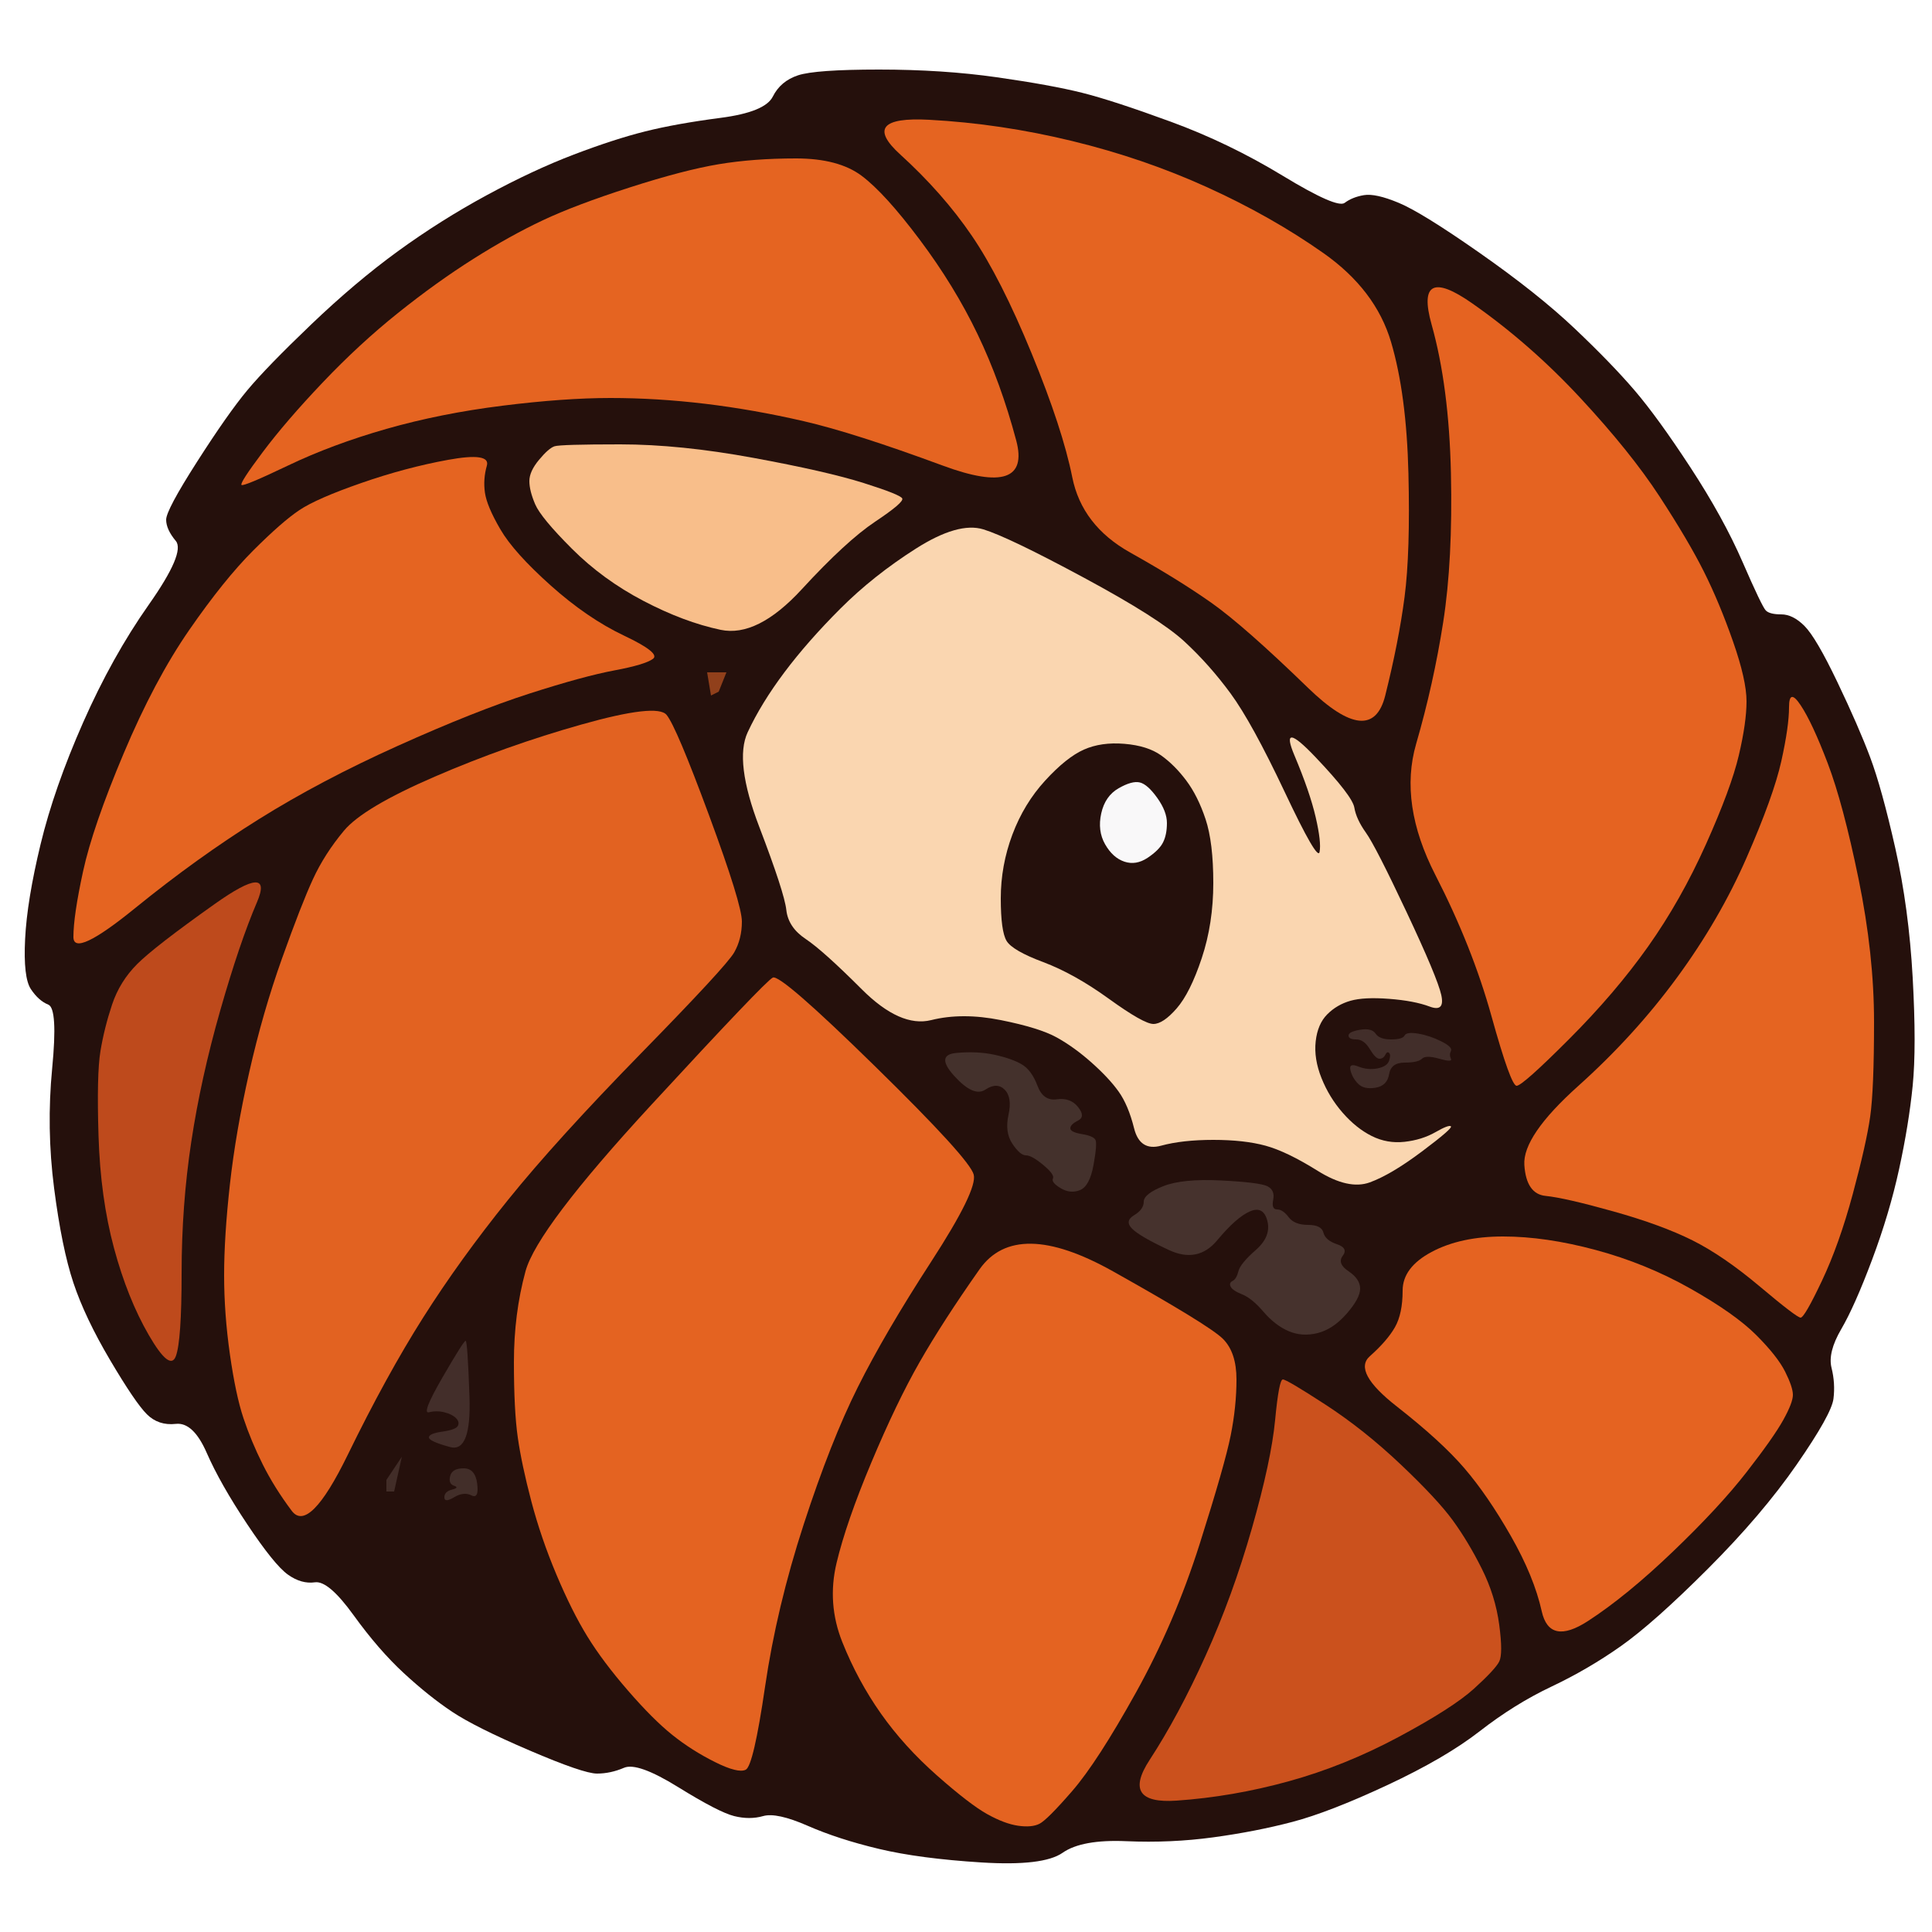
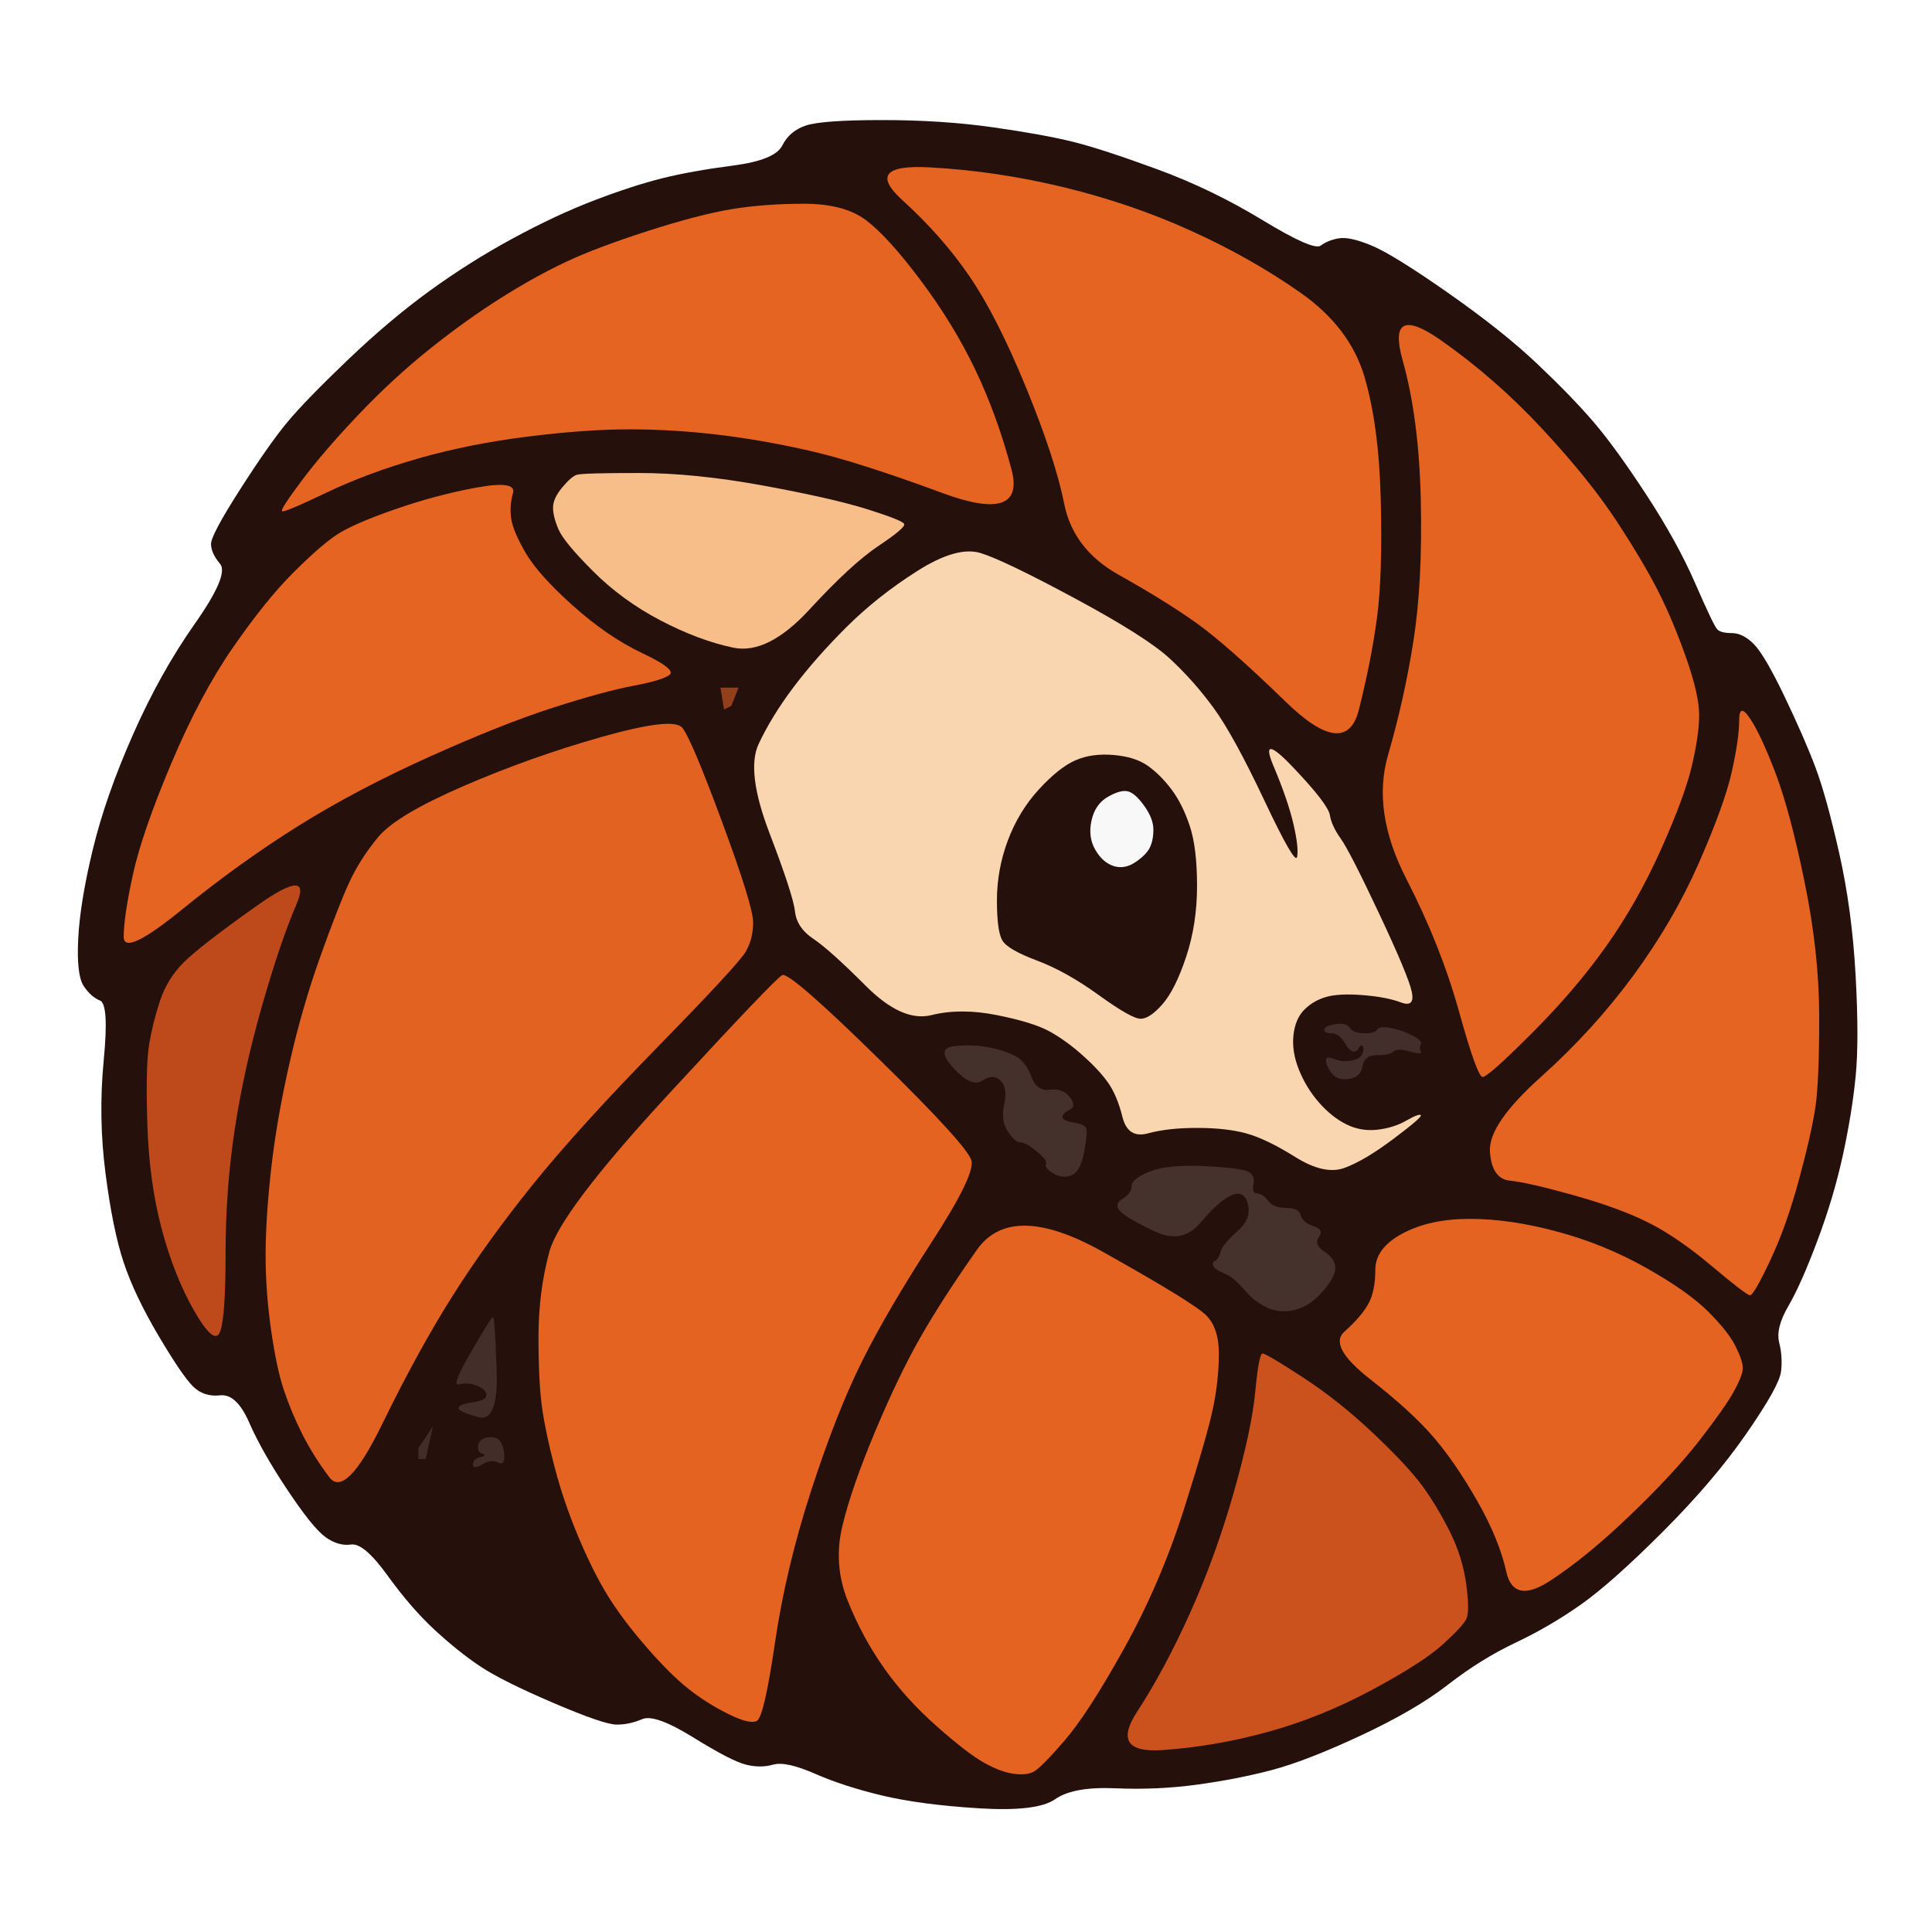
- <svg xmlns="http://www.w3.org/2000/svg" viewBox="1017 69 500 500" role="img" aria-label="Ferra">
+ <svg xmlns="http://www.w3.org/2000/svg" viewBox="1002 54 531 531" role="img" aria-label="Ferra">
+   <style>@media (prefers-color-scheme: dark){.sil{stroke:#f3e3d1;stroke-width:32;stroke-linejoin:round;paint-order:stroke}}</style>
  <g id="ferra-armadillo-closed">
-     <path fill="#25100c" d="M1165.5,109.0 Q1155.0,113.0 1143.0,119.5 Q1131.0,126.0 1120.0,134.0 Q1109.0,142.0 1097.5,153.0 Q1086.0,164.0 1081.0,170.0 Q1076.0,176.0 1068.0,188.5 Q1060.0,201.0 1060.0,203.5 Q1060.0,206.0 1062.5,209.0 Q1065.0,212.0 1055.5,225.5 Q1046.0,239.0 1038.5,256.0 Q1031.0,273.0 1027.5,287.5 Q1024.0,302.0 1023.5,312.0 Q1023.0,322.0 1025.0,325.0 Q1027.0,328.0 1029.5,329.0 Q1032.0,330.0 1030.5,345.5 Q1029.0,361.0 1031.0,376.5 Q1033.0,392.0 1036.0,401.0 Q1039.0,410.0 1045.5,421.0 Q1052.0,432.0 1055.0,435.0 Q1058.0,438.0 1062.5,437.5 Q1067.0,437.0 1070.5,445.0 Q1074.0,453.0 1081.0,463.5 Q1088.0,474.0 1091.5,476.5 Q1095.0,479.0 1098.5,478.5 Q1102.0,478.0 1108.5,487.0 Q1115.0,496.0 1121.5,502.0 Q1128.0,508.0 1134.0,512.0 Q1140.0,516.0 1154.0,522.0 Q1168.0,528.0 1171.5,528.0 Q1175.0,528.0 1178.5,526.5 Q1182.0,525.0 1192.5,531.5 Q1203.0,538.0 1207.0,539.0 Q1211.0,540.0 1214.5,539.0 Q1218.0,538.0 1226.0,541.5 Q1234.0,545.0 1244.5,547.5 Q1255.0,550.0 1271.0,551.0 Q1287.0,552.0 1292.0,548.5 Q1297.0,545.0 1308.5,545.5 Q1320.0,546.0 1331.0,544.5 Q1342.0,543.0 1351.5,540.5 Q1361.0,538.0 1376.0,531.0 Q1391.0,524.0 1400.0,517.0 Q1409.0,510.0 1418.5,505.5 Q1428.0,501.0 1436.5,495.0 Q1445.0,489.0 1459.0,475.0 Q1473.0,461.0 1482.0,448.0 Q1491.0,435.0 1491.5,431.0 Q1492.0,427.0 1491.0,423.0 Q1490.0,419.0 1493.5,413.0 Q1497.0,407.0 1501.5,395.0 Q1506.0,383.0 1508.5,371.5 Q1511.0,360.0 1512.0,350.0 Q1513.0,340.0 1512.0,322.0 Q1511.0,304.0 1507.5,288.5 Q1504.0,273.0 1501.0,265.0 Q1498.0,257.0 1492.5,245.5 Q1487.0,234.0 1484.0,231.0 Q1481.0,228.0 1478.0,228.0 Q1475.0,228.0 1474.0,227.0 Q1473.0,226.0 1468.0,214.5 Q1463.0,203.0 1454.5,190.0 Q1446.0,177.0 1440.0,170.0 Q1434.0,163.0 1424.5,154.0 Q1415.0,145.0 1400.0,134.5 Q1385.0,124.0 1379.0,121.5 Q1373.0,119.0 1370.0,119.5 Q1367.0,120.0 1365.0,121.5 Q1363.0,123.0 1349.0,114.5 Q1335.0,106.0 1320.0,100.5 Q1305.0,95.0 1297.0,93.0 Q1289.0,91.0 1275.0,89.0 Q1261.0,87.0 1244.5,87.0 Q1228.0,87.0 1223.5,88.5 Q1219.0,90.0 1217.0,94.0 Q1215.0,98.0 1203.5,99.5 Q1192.0,101.0 1184.0,103.0 Q1176.0,105.0 1165.5,109.0 Z" />
+     <path class="sil" fill="#25100c" d="M1165.5,109.0 Q1155.0,113.0 1143.0,119.5 Q1131.0,126.0 1120.0,134.0 Q1109.0,142.0 1097.5,153.0 Q1086.0,164.0 1081.0,170.0 Q1076.0,176.0 1068.0,188.5 Q1060.0,201.0 1060.0,203.5 Q1060.0,206.0 1062.5,209.0 Q1065.0,212.0 1055.5,225.5 Q1046.0,239.0 1038.5,256.0 Q1031.0,273.0 1027.5,287.5 Q1024.0,302.0 1023.5,312.0 Q1023.0,322.0 1025.0,325.0 Q1027.0,328.0 1029.5,329.0 Q1032.0,330.0 1030.5,345.5 Q1029.0,361.0 1031.0,376.5 Q1033.0,392.0 1036.0,401.0 Q1039.0,410.0 1045.5,421.0 Q1052.0,432.0 1055.0,435.0 Q1058.0,438.0 1062.5,437.5 Q1067.0,437.0 1070.5,445.0 Q1074.0,453.0 1081.0,463.5 Q1088.0,474.0 1091.5,476.5 Q1095.0,479.0 1098.5,478.5 Q1102.0,478.0 1108.5,487.0 Q1115.0,496.0 1121.5,502.0 Q1128.0,508.0 1134.0,512.0 Q1140.0,516.0 1154.0,522.0 Q1168.0,528.0 1171.5,528.0 Q1175.0,528.0 1178.5,526.5 Q1182.0,525.0 1192.5,531.5 Q1203.0,538.0 1207.0,539.0 Q1211.0,540.0 1214.5,539.0 Q1218.0,538.0 1226.0,541.5 Q1234.0,545.0 1244.5,547.5 Q1255.0,550.0 1271.0,551.0 Q1287.0,552.0 1292.0,548.5 Q1297.0,545.0 1308.5,545.5 Q1320.0,546.0 1331.0,544.5 Q1342.0,543.0 1351.5,540.5 Q1361.0,538.0 1376.0,531.0 Q1391.0,524.0 1400.0,517.0 Q1409.0,510.0 1418.5,505.5 Q1428.0,501.0 1436.5,495.0 Q1445.0,489.0 1459.0,475.0 Q1473.0,461.0 1482.0,448.0 Q1491.0,435.0 1491.5,431.0 Q1492.0,427.0 1491.0,423.0 Q1490.0,419.0 1493.5,413.0 Q1497.0,407.0 1501.5,395.0 Q1506.0,383.0 1508.5,371.5 Q1511.0,360.0 1512.0,350.0 Q1513.0,340.0 1512.0,322.0 Q1511.0,304.0 1507.5,288.5 Q1504.0,273.0 1501.0,265.0 Q1498.0,257.0 1492.5,245.5 Q1487.0,234.0 1484.0,231.0 Q1481.0,228.0 1478.0,228.0 Q1475.0,228.0 1474.0,227.0 Q1473.0,226.0 1468.0,214.5 Q1463.0,203.0 1454.5,190.0 Q1446.0,177.0 1440.0,170.0 Q1434.0,163.0 1424.5,154.0 Q1415.0,145.0 1400.0,134.5 Q1385.0,124.0 1379.0,121.5 Q1373.0,119.0 1370.0,119.5 Q1367.0,120.0 1365.0,121.5 Q1363.0,123.0 1349.0,114.5 Q1335.0,106.0 1320.0,100.5 Q1305.0,95.0 1297.0,93.0 Q1289.0,91.0 1275.0,89.0 Q1261.0,87.0 1244.5,87.0 Q1228.0,87.0 1223.5,88.5 Q1219.0,90.0 1217.0,94.0 Q1215.0,98.0 1203.5,99.5 Q1192.0,101.0 1184.0,103.0 Q1176.0,105.0 1165.5,109.0 Z" />
    <path fill="#e56421" fill-rule="evenodd" d="M1257.5,100.0 Q1239.0,99.0 1250.0,109.0 Q1261.0,119.0 1268.5,130.0 Q1276.0,141.0 1284.0,160.5 Q1292.0,180.0 1294.5,192.5 Q1297.0,205.0 1309.5,212.0 Q1322.0,219.0 1330.5,225.0 Q1339.0,231.0 1355.5,247.0 Q1372.0,263.0 1375.5,249.0 Q1379.0,235.0 1380.5,223.5 Q1382.0,212.0 1381.5,191.5 Q1381.0,171.0 1377.0,157.5 Q1373.0,144.0 1359.5,134.5 Q1346.0,125.0 1329.5,117.5 Q1313.0,110.0 1294.5,105.5 Q1276.0,101.0 1257.5,100.0 Z" />
    <path fill="#e56421" fill-rule="evenodd" d="M1261.0,189.5 Q1284.0,198.0 1280.0,183.0 Q1276.0,168.0 1270.0,155.5 Q1264.0,143.0 1255.0,131.0 Q1246.0,119.0 1240.0,114.5 Q1234.0,110.0 1223.0,110.0 Q1212.0,110.0 1203.0,111.5 Q1194.0,113.0 1180.0,117.5 Q1166.0,122.0 1157.5,126.0 Q1149.0,130.0 1139.5,136.0 Q1130.0,142.0 1120.0,150.0 Q1110.0,158.0 1100.5,168.0 Q1091.0,178.0 1085.0,186.0 Q1079.0,194.0 1079.5,194.5 Q1080.0,195.0 1091.5,189.5 Q1103.0,184.0 1117.0,180.0 Q1131.0,176.0 1147.0,174.0 Q1163.0,172.0 1175.0,172.0 Q1187.0,172.0 1199.5,173.5 Q1212.0,175.0 1225.0,178.0 Q1238.0,181.0 1261.0,189.5 Z" />
    <path fill="#e56321" fill-rule="evenodd" d="M1398.0,147.5 Q1383.0,137.0 1387.5,153.0 Q1392.0,169.0 1392.5,191.5 Q1393.0,214.0 1390.5,230.0 Q1388.0,246.0 1383.5,261.5 Q1379.0,277.0 1388.5,295.5 Q1398.0,314.0 1403.0,332.0 Q1408.0,350.0 1409.5,350.0 Q1411.0,350.0 1423.0,338.0 Q1435.0,326.0 1443.5,314.0 Q1452.0,302.0 1458.5,287.5 Q1465.0,273.0 1467.0,264.5 Q1469.0,256.0 1469.0,250.5 Q1469.0,245.0 1465.5,235.0 Q1462.0,225.0 1458.0,217.0 Q1454.0,209.0 1446.5,197.5 Q1439.0,186.0 1426.0,172.0 Q1413.0,158.0 1398.0,147.5 Z" />
    <path fill="#f8be8a" fill-rule="evenodd" d="M1156.5,188.0 Q1154.0,191.0 1154.0,193.5 Q1154.0,196.0 1155.5,199.5 Q1157.0,203.0 1165.0,211.0 Q1173.0,219.0 1183.5,224.5 Q1194.0,230.0 1203.5,232.0 Q1213.0,234.0 1224.5,221.5 Q1236.0,209.0 1243.5,204.0 Q1251.0,199.0 1250.5,198.0 Q1250.0,197.0 1240.5,194.0 Q1231.0,191.0 1212.0,187.5 Q1193.0,184.0 1177.5,184.0 Q1162.0,184.0 1160.5,184.5 Q1159.0,185.0 1156.5,188.0 Z" />
    <path fill="#e56421" fill-rule="evenodd" d="M1186.0,239.5 Q1188.0,238.0 1178.5,233.5 Q1169.0,229.0 1159.5,220.5 Q1150.0,212.0 1146.5,206.0 Q1143.0,200.0 1142.5,196.5 Q1142.0,193.0 1143.0,189.5 Q1144.0,186.0 1133.0,188.0 Q1122.0,190.0 1110.5,194.0 Q1099.0,198.0 1094.5,201.0 Q1090.0,204.0 1082.5,211.5 Q1075.0,219.0 1066.0,232.0 Q1057.0,245.0 1049.0,264.0 Q1041.0,283.0 1038.5,294.5 Q1036.0,306.0 1036.0,311.5 Q1036.0,317.0 1052.0,304.0 Q1068.0,291.0 1084.0,281.0 Q1100.0,271.0 1120.0,262.0 Q1140.0,253.0 1154.0,248.5 Q1168.0,244.0 1176.0,242.5 Q1184.0,241.0 1186.0,239.5 Z" />
    <path fill="#fad6b0" fill-rule="evenodd" d="M1220.0,243.0 Q1214.0,251.0 1210.5,258.5 Q1207.0,266.0 1213.5,283.0 Q1220.0,300.0 1220.5,304.5 Q1221.0,309.0 1225.5,312.0 Q1230.0,315.0 1240.0,325.0 Q1250.0,335.0 1258.0,333.0 Q1266.0,331.0 1276.0,333.0 Q1286.0,335.0 1290.5,337.5 Q1295.0,340.0 1299.5,344.0 Q1304.0,348.0 1306.5,351.5 Q1309.0,355.0 1310.5,361.0 Q1312.0,367.0 1317.5,365.5 Q1323.0,364.0 1331.0,364.0 Q1339.0,364.0 1344.5,365.5 Q1350.0,367.0 1358.0,372.0 Q1366.0,377.0 1371.5,375.0 Q1377.0,373.0 1385.0,367.0 Q1393.0,361.0 1392.5,360.5 Q1392.0,360.0 1388.5,362.0 Q1385.0,364.0 1380.5,364.5 Q1376.0,365.0 1372.0,363.0 Q1368.0,361.0 1364.5,357.0 Q1361.0,353.0 1359.0,348.0 Q1357.0,343.0 1357.5,338.5 Q1358.0,334.0 1360.5,331.5 Q1363.0,329.0 1366.5,328.0 Q1370.0,327.0 1376.5,327.5 Q1383.0,328.0 1387.0,329.5 Q1391.0,331.0 1390.0,326.5 Q1389.0,322.0 1381.0,305.0 Q1373.0,288.0 1370.5,284.5 Q1368.0,281.0 1367.5,278.0 Q1367.0,275.0 1357.5,265.0 Q1348.0,255.0 1352.0,264.5 Q1356.0,274.0 1357.5,280.5 Q1359.0,287.0 1358.5,289.5 Q1358.0,292.0 1349.5,274.0 Q1341.0,256.0 1335.5,248.5 Q1330.0,241.0 1323.5,235.0 Q1317.0,229.0 1297.5,218.5 Q1278.0,208.0 1271.5,206.0 Q1265.0,204.0 1254.0,211.0 Q1243.0,218.0 1234.5,226.5 Q1226.0,235.0 1220.0,243.0 Z M1297.5,263.0 Q1302.0,261.0 1308.0,261.5 Q1314.0,262.0 1317.5,264.5 Q1321.0,267.0 1324.0,271.0 Q1327.0,275.0 1329.0,281.0 Q1331.0,287.0 1331.0,297.5 Q1331.0,308.0 1328.0,317.0 Q1325.0,326.0 1321.5,330.0 Q1318.0,334.0 1315.5,334.0 Q1313.0,334.0 1304.0,327.5 Q1295.0,321.0 1287.0,318.0 Q1279.0,315.0 1277.5,312.5 Q1276.0,310.0 1276.0,301.5 Q1276.0,293.0 1279.0,285.0 Q1282.0,277.0 1287.5,271.0 Q1293.0,265.0 1297.5,263.0 Z" />
    <path fill="#91401b" fill-rule="evenodd" d="M1205,243 L1200,243 L1201,249 L1203,248 Z" />
    <path fill="#e56421" fill-rule="evenodd" d="M1483.0,251.5 Q1480.0,247.0 1480.0,252.0 Q1480.0,257.0 1478.0,266.0 Q1476.0,275.0 1469.0,291.0 Q1462.0,307.0 1451.0,322.0 Q1440.0,337.0 1425.5,350.0 Q1411.0,363.0 1411.5,370.5 Q1412.0,378.0 1417.0,378.5 Q1422.0,379.0 1434.5,382.5 Q1447.0,386.0 1455.0,390.0 Q1463.0,394.0 1472.5,402.0 Q1482.0,410.0 1483.0,410.0 Q1484.0,410.0 1488.5,400.5 Q1493.0,391.0 1496.5,378.0 Q1500.0,365.0 1501.0,358.0 Q1502.0,351.0 1502.0,333.5 Q1502.0,316.0 1498.0,296.5 Q1494.0,277.0 1490.0,266.5 Q1486.0,256.0 1483.0,251.5 Z" />
    <path fill="#e26221" fill-rule="evenodd" d="M1189.5,254.0 Q1187.0,251.0 1167.5,256.5 Q1148.0,262.0 1129.5,270.0 Q1111.0,278.0 1106.0,284.0 Q1101.0,290.0 1098.0,296.5 Q1095.0,303.0 1090.0,317.0 Q1085.0,331.0 1081.5,346.5 Q1078.0,362.0 1076.5,375.5 Q1075.0,389.0 1075.0,399.0 Q1075.0,409.0 1076.5,419.5 Q1078.0,430.0 1080.0,436.0 Q1082.0,442.0 1085.0,448.0 Q1088.0,454.0 1092.5,460.0 Q1097.0,466.0 1107.0,445.5 Q1117.0,425.0 1126.5,410.0 Q1136.0,395.0 1148.5,379.5 Q1161.0,364.0 1183.0,341.5 Q1205.0,319.0 1207.0,315.5 Q1209.0,312.0 1209.0,307.5 Q1209.0,303.0 1200.5,280.0 Q1192.0,257.0 1189.5,254.0 Z" />
    <path fill="#f9f8f9" fill-rule="evenodd" d="M1312.0,271.5 Q1310.0,271.0 1306.5,273.0 Q1303.0,275.0 1302.0,279.5 Q1301.0,284.0 1303.0,287.5 Q1305.0,291.0 1308.0,292.0 Q1311.0,293.0 1314.0,291.0 Q1317.0,289.0 1318.0,287.0 Q1319.0,285.0 1319.0,282.0 Q1319.0,279.0 1316.5,275.5 Q1314.0,272.0 1312.0,271.5 Z" />
    <path fill="#be4a1c" fill-rule="evenodd" d="M1083.5,302.5 Q1088.0,292.0 1072.5,303.0 Q1057.0,314.0 1052.5,318.5 Q1048.0,323.0 1046.0,329.0 Q1044.0,335.0 1043.0,341.0 Q1042.0,347.0 1042.5,363.0 Q1043.0,379.0 1046.5,392.0 Q1050.0,405.0 1055.5,414.5 Q1061.0,424.0 1062.5,420.0 Q1064.0,416.0 1064.0,398.5 Q1064.0,381.0 1066.5,364.5 Q1069.0,348.0 1074.0,330.5 Q1079.0,313.0 1083.5,302.5 Z" />
    <path fill="#e46321" fill-rule="evenodd" d="M1243.5,345.0 Q1219.0,321.0 1217.0,322.0 Q1215.0,323.0 1185.5,355.0 Q1156.0,387.0 1153.0,398.0 Q1150.0,409.0 1150.0,421.5 Q1150.0,434.0 1151.0,441.0 Q1152.0,448.0 1154.5,457.5 Q1157.0,467.0 1161.0,476.5 Q1165.0,486.0 1169.0,492.5 Q1173.0,499.0 1179.5,506.5 Q1186.0,514.0 1191.0,518.0 Q1196.0,522.0 1202.0,525.0 Q1208.0,528.0 1210.0,527.0 Q1212.0,526.0 1215.0,505.5 Q1218.0,485.0 1225.0,463.5 Q1232.0,442.0 1239.0,428.0 Q1246.0,414.0 1258.0,395.5 Q1270.0,377.0 1269.0,373.0 Q1268.0,369.0 1243.5,345.0 Z" />
    <path fill="#422e2a" fill-rule="evenodd" d="M1369.0,335.5 Q1366.0,336.0 1366.0,337.0 Q1366.0,338.0 1368.0,338.0 Q1370.0,338.0 1371.5,340.5 Q1373.0,343.0 1374.0,343.0 Q1375.0,343.0 1375.5,342.0 Q1376.0,341.0 1376.5,341.5 Q1377.0,342.0 1376.5,343.5 Q1376.0,345.0 1373.5,345.5 Q1371.0,346.0 1368.5,345.0 Q1366.0,344.0 1366.5,346.0 Q1367.0,348.0 1368.5,349.5 Q1370.0,351.0 1373.0,350.5 Q1376.0,350.0 1376.5,347.0 Q1377.0,344.0 1380.5,344.0 Q1384.0,344.0 1385.0,343.0 Q1386.0,342.0 1389.5,343.0 Q1393.0,344.0 1392.5,343.0 Q1392.0,342.0 1392.5,341.0 Q1393.0,340.0 1390.0,338.5 Q1387.0,337.0 1384.0,336.5 Q1381.0,336.0 1380.5,337.0 Q1380.0,338.0 1377.0,338.0 Q1374.0,338.0 1373.0,336.5 Q1372.0,335.0 1369.0,335.5 Z" />
    <path fill="#44312c" fill-rule="evenodd" d="M1264.5,341.5 Q1259.0,342.0 1264.0,347.5 Q1269.0,353.0 1272.0,351.0 Q1275.0,349.0 1277.0,351.0 Q1279.0,353.0 1278.0,357.5 Q1277.0,362.0 1279.0,365.0 Q1281.0,368.0 1282.5,368.0 Q1284.0,368.0 1287.0,370.5 Q1290.0,373.0 1289.5,374.0 Q1289.0,375.0 1291.5,376.5 Q1294.0,378.0 1296.5,377.0 Q1299.0,376.0 1300.0,370.5 Q1301.0,365.0 1300.5,364.0 Q1300.0,363.0 1297.0,362.5 Q1294.0,362.0 1294.0,361.0 Q1294.0,360.0 1296.0,359.0 Q1298.0,358.0 1296.0,355.5 Q1294.0,353.0 1290.5,353.5 Q1287.0,354.0 1285.5,350.0 Q1284.0,346.0 1281.5,344.5 Q1279.0,343.0 1274.5,342.0 Q1270.0,341.0 1264.5,341.5 Z" />
    <path fill="#46322d" fill-rule="evenodd" d="M1310.5,383.5 Q1308.0,385.0 1310.0,387.0 Q1312.0,389.0 1319.5,392.5 Q1327.0,396.0 1332.0,390.0 Q1337.0,384.0 1340.5,382.5 Q1344.0,381.0 1345.0,385.0 Q1346.0,389.0 1342.0,392.5 Q1338.0,396.0 1337.5,398.0 Q1337.0,400.0 1336.0,400.5 Q1335.0,401.0 1335.5,402.0 Q1336.0,403.0 1338.5,404.0 Q1341.0,405.0 1344.0,408.5 Q1347.0,412.0 1350.5,413.5 Q1354.0,415.0 1358.0,414.0 Q1362.0,413.0 1365.5,409.0 Q1369.0,405.0 1369.0,402.5 Q1369.0,400.0 1366.0,398.0 Q1363.0,396.0 1364.5,394.0 Q1366.0,392.0 1363.0,391.0 Q1360.0,390.0 1359.5,388.0 Q1359.0,386.0 1355.5,386.0 Q1352.0,386.0 1350.5,384.0 Q1349.0,382.0 1347.5,382.0 Q1346.0,382.0 1346.5,379.5 Q1347.0,377.0 1345.0,376.0 Q1343.0,375.0 1333.0,374.5 Q1323.0,374.0 1318.0,376.0 Q1313.0,378.0 1313.0,380.0 Q1313.0,382.0 1310.5,383.5 Z" />
    <path fill="#e46321" fill-rule="evenodd" d="M1305.0,398.0 Q1280.0,384.0 1270.5,397.5 Q1261.0,411.0 1255.0,421.5 Q1249.0,432.0 1242.5,447.5 Q1236.0,463.0 1233.5,473.5 Q1231.0,484.0 1235.0,494.0 Q1239.0,504.0 1245.0,512.5 Q1251.0,521.0 1259.5,528.5 Q1268.0,536.0 1272.5,538.5 Q1277.0,541.0 1280.5,541.5 Q1284.0,542.0 1286.0,541.0 Q1288.0,540.0 1294.5,532.5 Q1301.0,525.0 1311.0,507.0 Q1321.0,489.0 1327.5,468.5 Q1334.0,448.0 1335.5,440.5 Q1337.0,433.0 1337.0,426.0 Q1337.0,419.0 1333.5,415.5 Q1330.0,412.0 1305.0,398.0 Z" />
    <path fill="#e56321" fill-rule="evenodd" d="M1406.0,389.0 Q1395.0,389.0 1387.5,393.0 Q1380.0,397.0 1380.0,403.0 Q1380.0,409.0 1378.0,412.5 Q1376.0,416.0 1371.5,420.0 Q1367.0,424.0 1378.5,433.0 Q1390.0,442.0 1396.0,449.0 Q1402.0,456.0 1408.0,466.5 Q1414.0,477.0 1416.0,486.0 Q1418.0,495.0 1428.0,488.5 Q1438.0,482.0 1450.0,470.5 Q1462.0,459.0 1469.0,450.0 Q1476.0,441.0 1478.5,436.5 Q1481.0,432.0 1481.0,430.0 Q1481.0,428.0 1479.0,424.0 Q1477.0,420.0 1471.5,414.5 Q1466.0,409.0 1454.5,402.5 Q1443.0,396.0 1430.0,392.5 Q1417.0,389.0 1406.0,389.0 Z" />
    <path fill="#432e2a" fill-rule="evenodd" d="M1137.5,416.0 Q1137.0,416.0 1131.5,425.5 Q1126.0,435.0 1128.0,434.5 Q1130.0,434.0 1132.0,434.5 Q1134.0,435.0 1135.0,436.0 Q1136.0,437.0 1135.5,438.0 Q1135.0,439.0 1131.5,439.5 Q1128.0,440.0 1128.0,441.0 Q1128.0,442.0 1133.5,443.5 Q1139.0,445.0 1138.5,430.5 Q1138.0,416.0 1137.5,416.0 Z" />
    <path fill="#cb511d" fill-rule="evenodd" d="M1360.0,432.5 Q1350.0,426.0 1349.0,426.0 Q1348.0,426.0 1347.0,436.5 Q1346.0,447.0 1341.0,464.5 Q1336.0,482.0 1329.0,497.5 Q1322.0,513.0 1314.5,524.5 Q1307.0,536.0 1321.5,535.0 Q1336.0,534.0 1350.5,530.0 Q1365.0,526.0 1379.0,518.5 Q1393.0,511.0 1398.5,506.0 Q1404.0,501.0 1405.0,499.0 Q1406.0,497.0 1405.0,489.5 Q1404.0,482.0 1400.5,475.0 Q1397.0,468.0 1393.0,462.5 Q1389.0,457.0 1379.5,448.0 Q1370.0,439.0 1360.0,432.5 Z" />
    <path fill="#422d28" fill-rule="evenodd" d="M1121,446 L1117,452 L1117,455 L1119,455 Z" />
    <path fill="#422e29" fill-rule="evenodd" d="M1137.0,449.0 Q1134.0,449.0 1133.5,451.0 Q1133.0,453.0 1134.5,453.5 Q1136.0,454.0 1134.0,454.5 Q1132.0,455.0 1132.0,456.5 Q1132.0,458.0 1134.5,456.5 Q1137.0,455.0 1139.0,456.0 Q1141.0,457.0 1140.5,453.0 Q1140.0,449.0 1137.0,449.0 Z" />
  </g>
</svg>
